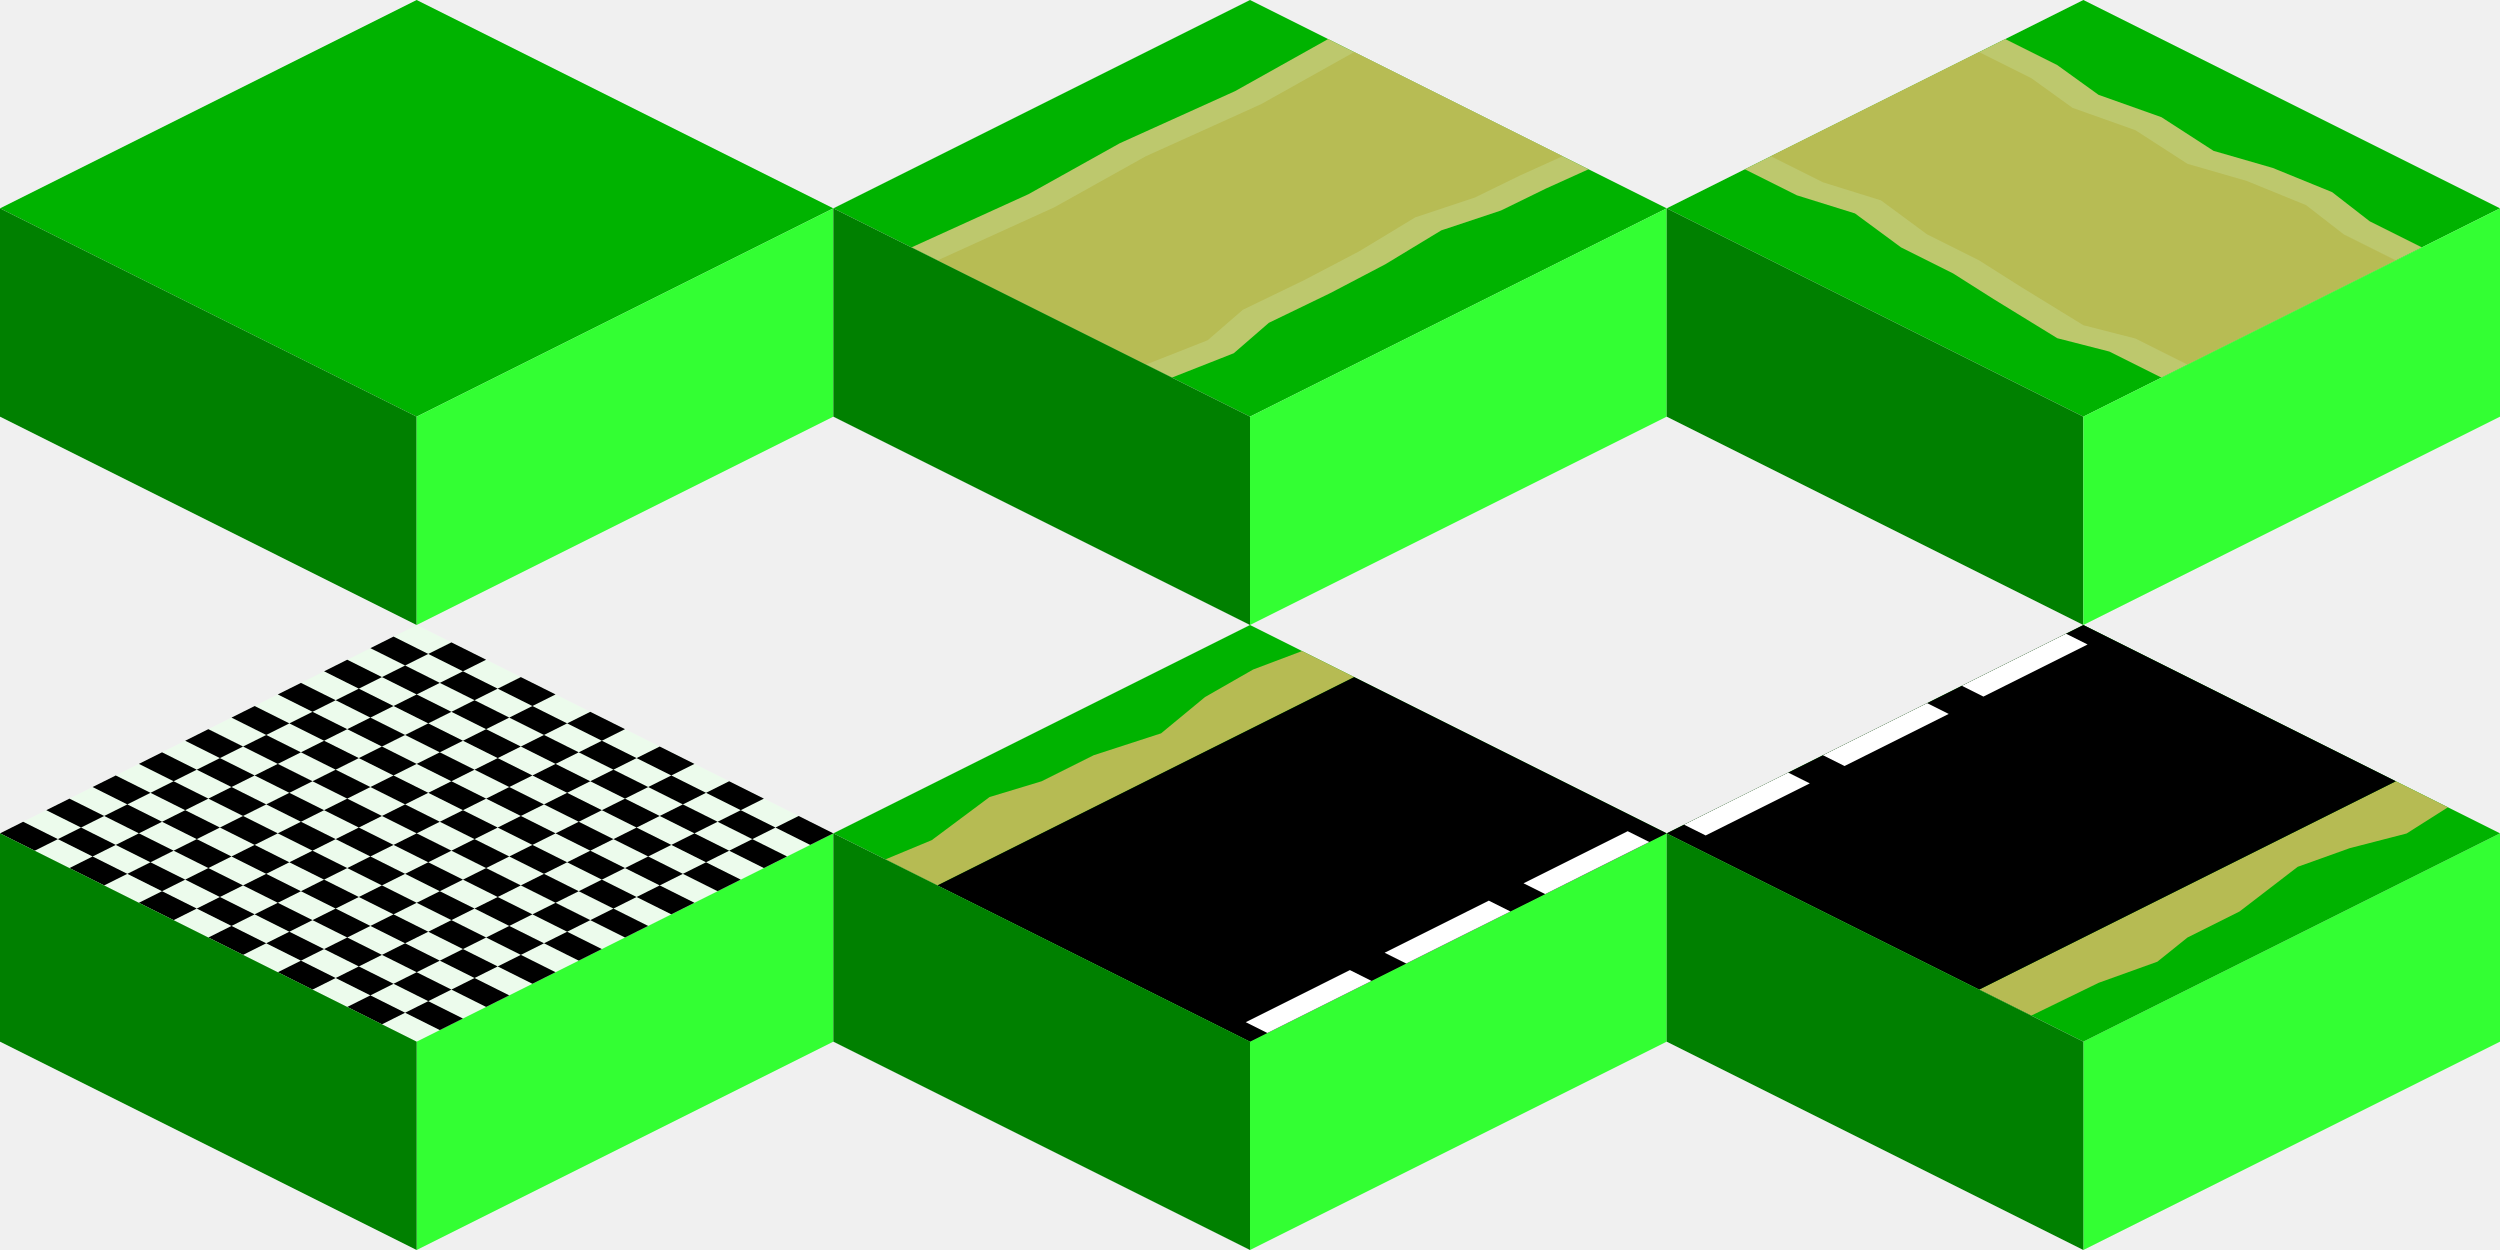
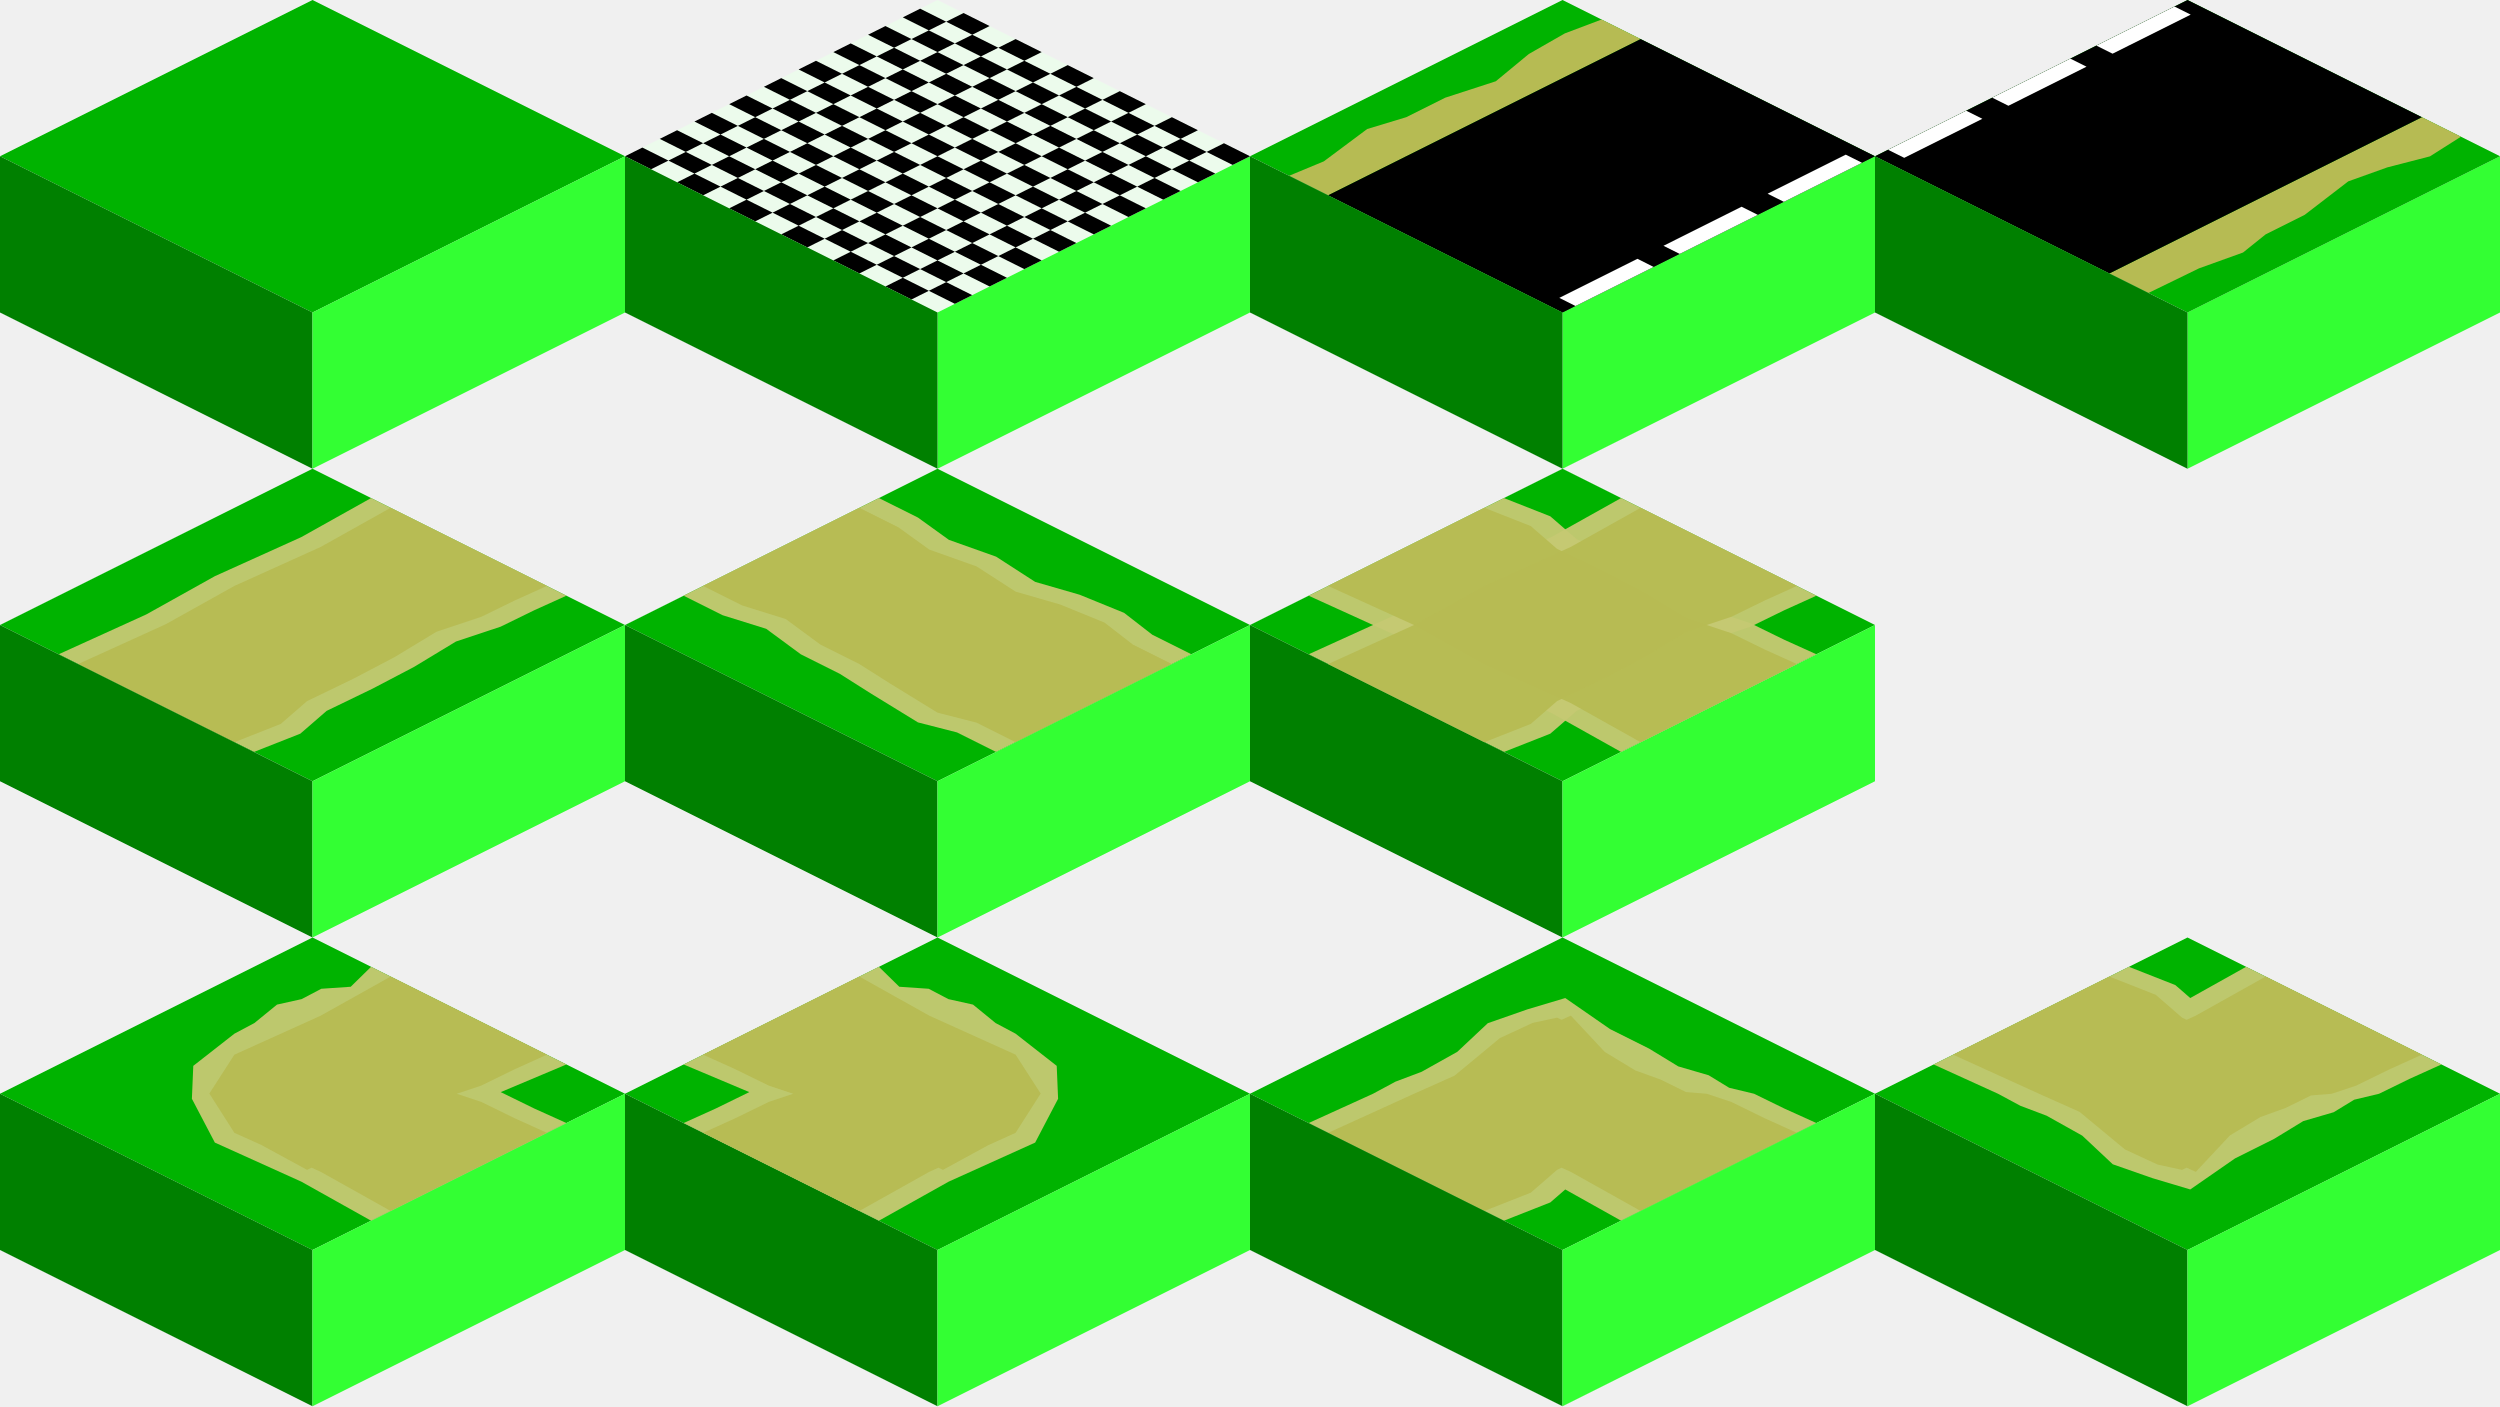
- <svg xmlns="http://www.w3.org/2000/svg" id="svg5" version="1.1" viewBox="0 0 101.6 50.8" height="192" width="384">
+ <svg xmlns="http://www.w3.org/2000/svg" id="svg5" version="1.1" viewBox="0 0 135.467 76.2" height="288" width="512">
  <defs id="defs2" />
  <g id="layer1">
-     <path style="fill:#00b300;fill-opacity:1;stroke:none;stroke-width:0.02;stroke-linecap:butt;stroke-linejoin:miter;stroke-miterlimit:4;stroke-dasharray:none;stroke-opacity:1" d="M 67.733,8.467 84.667,3e-7 101.6,8.467 84.667,16.933 Z" id="path15037" />
-     <path style="fill:#00b300;fill-opacity:1;stroke:none;stroke-width:0.02;stroke-linecap:butt;stroke-linejoin:miter;stroke-miterlimit:4;stroke-dasharray:none;stroke-opacity:1" d="M 33.867,8.467 50.8,0 67.733,8.467 50.8,16.933 Z" id="path14955" />
+     <path style="fill:#00b300;fill-opacity:1;stroke:none;stroke-width:0.02;stroke-linecap:butt;stroke-linejoin:miter;stroke-miterlimit:4;stroke-dasharray:none;stroke-opacity:1" d="M 33.867,33.867 50.8,25.4 67.733,33.867 50.8,42.333 Z" id="path15037" />
+     <path style="fill:#00b300;fill-opacity:1;stroke:none;stroke-width:0.02;stroke-linecap:butt;stroke-linejoin:miter;stroke-miterlimit:4;stroke-dasharray:none;stroke-opacity:1" d="M 0,33.867 16.933,25.4 33.867,33.867 16.933,42.333 Z" id="path14955" />
    <path style="fill:#00b300;fill-opacity:1;stroke:none;stroke-width:0.02;stroke-linecap:butt;stroke-linejoin:miter;stroke-miterlimit:4;stroke-dasharray:none;stroke-opacity:1" d="M 3.1440195e-8,8.467 16.933,0 33.867,8.467 16.933,16.933 Z" id="path6572" />
    <path style="fill:#008000;fill-opacity:1;stroke:none;stroke-width:0.02;stroke-linecap:butt;stroke-linejoin:miter;stroke-miterlimit:4;stroke-dasharray:none;stroke-opacity:1" d="M -3.1440194e-8,8.467 V 16.933 L 16.933,25.4 V 16.933 Z" id="path1020" />
    <path style="fill:#33ff33;fill-opacity:1;stroke:none;stroke-width:0.02;stroke-linecap:butt;stroke-linejoin:miter;stroke-miterlimit:4;stroke-dasharray:none;stroke-opacity:1" d="M 16.933,25.4 V 16.933 L 33.867,8.467 V 16.933 Z" id="path1052" />
-     <path id="path2858" style="fill:#c5c872;fill-opacity:0.957;stroke:none;stroke-width:0.038;stroke-linecap:butt;stroke-linejoin:miter;stroke-miterlimit:4;stroke-dasharray:none;stroke-opacity:1" d="M 204 6 L 189.705 14 L 172 22 L 157.955 29.834 L 140 38 L 148 42 L 172 54 L 180 58 L 189.508 54.256 L 194.887 49.59 L 204.322 45.025 L 212.789 40.59 L 221.381 35.385 L 230.549 32.334 L 237.453 28.961 L 244 26 L 236 22 L 212 10 L 204 6 z " transform="scale(0.2645833)" />
-     <path style="fill:#33ff33;fill-opacity:1;stroke:none;stroke-width:0.02;stroke-linecap:butt;stroke-linejoin:miter;stroke-miterlimit:4;stroke-dasharray:none;stroke-opacity:1" d="M 50.8,50.8 V 42.333 L 67.733,33.867 V 42.333 Z" id="path3777" />
-     <path style="fill:#33ff33;fill-opacity:1;stroke:none;stroke-width:0.02;stroke-linecap:butt;stroke-linejoin:miter;stroke-miterlimit:4;stroke-dasharray:none;stroke-opacity:1" d="M 84.667,50.8 V 42.333 L 101.6,33.867 V 42.333 Z" id="path3783" />
-     <path style="fill:#ecfbec;fill-opacity:1;stroke:none;stroke-width:0.02;stroke-linecap:butt;stroke-linejoin:miter;stroke-miterlimit:4;stroke-dasharray:none;stroke-opacity:1" d="M -4e-7,33.867 16.933,25.4 33.867,33.867 16.933,42.333 Z" id="path3785" />
-     <path style="fill:#33ff33;fill-opacity:1;stroke:none;stroke-width:0.02;stroke-linecap:butt;stroke-linejoin:miter;stroke-miterlimit:4;stroke-dasharray:none;stroke-opacity:1" d="M 16.933,50.8 V 42.333 L 33.867,33.867 V 42.333 Z" id="path3789" />
-     <path id="path840" style="fill:#b7bb53;fill-opacity:0.957;stroke:none;stroke-width:0.01;stroke-linecap:butt;stroke-linejoin:miter;stroke-miterlimit:4;stroke-dasharray:none;stroke-opacity:1" d="M 55.033,2.117 51.251,4.233 46.567,6.35 42.851,8.423 38.1,10.583 46.567,14.817 49.082,13.826 50.506,12.591 53.002,11.384 55.242,10.21 57.516,8.833 59.941,8.026 61.768,7.134 63.5,6.35 Z" />
-     <path id="path3213" style="fill:#bdc86d;fill-opacity:1;stroke:none;stroke-width:0.038;stroke-linecap:butt;stroke-linejoin:miter;stroke-miterlimit:4;stroke-dasharray:none;stroke-opacity:1" d="M 308 6 L 300 10 L 276 22 L 268 26 L 276 30 L 284.92 32.781 L 292 38 L 300 42 L 306.193 45.928 L 316 51.949 L 324 54 L 332 58 L 340 54 L 364 42 L 372 38 L 364 34 L 358.217 29.514 L 349.107 25.799 L 340 23.17 L 332 18 L 322.328 14.561 L 316 10 L 308 6 z " transform="scale(0.2645833)" />
-     <path id="path1597" style="fill:#b7bb53;fill-opacity:0.957;stroke:none;stroke-width:0.01;stroke-linecap:butt;stroke-linejoin:miter;stroke-miterlimit:4;stroke-dasharray:none;stroke-opacity:1" d="M 80.433,2.117 82.55,3.175 84.225,4.382 86.783,5.292 88.9,6.659 91.31,7.355 93.72,8.338 95.25,9.525 97.367,10.583 88.9,14.817 86.783,13.758 84.667,13.216 82.072,11.622 80.433,10.583 78.317,9.525 76.444,8.144 74.083,7.408 71.967,6.35 Z" />
-     <path id="path2454" style="fill-rule:evenodd;stroke-width:0.01" d="M 18.815,27.282 19.756,26.811 18.345,26.106 17.404,26.576 Z M 16.463,27.046 17.404,26.576 15.993,25.87 15.052,26.341 Z M 16.933,28.222 17.874,27.752 16.463,27.046 15.522,27.517 Z M 14.582,27.987 15.522,27.517 14.111,26.811 13.171,27.282 Z M 13.641,28.457 14.582,27.987 15.993,28.693 15.052,29.163 Z M 11.289,28.222 12.23,27.752 13.641,28.457 12.7,28.928 Z M 11.759,29.398 12.7,28.928 14.111,29.633 13.171,30.104 Z M 9.408,29.163 10.348,28.693 11.759,29.398 10.819,29.869 Z M 9.878,30.339 10.819,29.869 12.23,30.574 11.289,31.045 Z M 21.637,28.693 22.578,28.222 21.167,27.517 20.226,27.987 Z M 19.285,28.457 20.226,27.987 18.815,27.282 17.874,27.752 Z M 19.756,29.633 20.696,29.163 19.285,28.457 18.345,28.928 Z M 17.404,29.398 18.345,28.928 16.933,28.222 15.993,28.693 Z M 16.463,29.869 17.404,29.398 18.815,30.104 17.874,30.574 Z M 14.111,29.633 15.052,29.163 16.463,29.869 15.522,30.339 Z M 14.582,30.809 15.522,30.339 16.933,31.045 15.993,31.515 Z M 12.23,30.574 13.171,30.104 14.582,30.809 13.641,31.28 Z M 12.7,31.75 13.641,31.28 15.052,31.985 14.111,32.456 Z M 24.459,30.104 25.4,29.633 23.989,28.928 23.048,29.398 Z M 22.108,29.869 23.048,29.398 21.637,28.693 20.696,29.163 Z M 22.578,31.045 23.519,30.574 22.108,29.869 21.167,30.339 Z M 20.226,30.809 21.167,30.339 19.756,29.633 18.815,30.104 Z M 19.285,31.28 20.226,30.809 21.637,31.515 20.696,31.985 Z M 16.933,31.045 17.874,30.574 19.285,31.28 18.345,31.75 Z M 17.404,32.22 18.345,31.75 19.756,32.456 18.815,32.926 Z M 15.052,31.985 15.993,31.515 17.404,32.22 16.463,32.691 Z M 15.522,33.161 16.463,32.691 17.874,33.396 16.933,33.867 Z M 27.282,31.515 28.222,31.045 26.811,30.339 25.87,30.809 Z M 24.93,31.28 25.87,30.809 24.459,30.104 23.519,30.574 Z M 25.4,32.456 26.341,31.985 24.93,31.28 23.989,31.75 Z M 23.048,32.22 23.989,31.75 22.578,31.045 21.637,31.515 Z M 22.108,32.691 23.048,32.22 24.459,32.926 23.519,33.396 Z M 19.756,32.456 20.696,31.985 22.108,32.691 21.167,33.161 Z M 20.226,33.632 21.167,33.161 22.578,33.867 21.637,34.337 Z M 17.874,33.396 18.815,32.926 20.226,33.632 19.285,34.102 Z M 18.345,34.572 19.285,34.102 20.696,34.807 19.756,35.278 Z M 30.104,32.926 31.044,32.456 29.633,31.75 28.693,32.22 Z M 27.752,32.691 28.693,32.22 27.282,31.515 26.341,31.985 Z M 28.222,33.867 29.163,33.396 27.752,32.691 26.811,33.161 Z M 25.87,33.632 26.811,33.161 25.4,32.456 24.459,32.926 Z M 24.93,34.102 25.87,33.632 27.282,34.337 26.341,34.807 Z M 22.578,33.867 23.519,33.396 24.93,34.102 23.989,34.572 Z M 23.048,35.043 23.989,34.572 25.4,35.278 24.459,35.748 Z M 20.696,34.807 21.637,34.337 23.048,35.043 22.108,35.513 Z M 21.167,35.983 22.108,35.513 23.519,36.219 22.578,36.689 Z M 32.926,34.337 33.867,33.867 32.456,33.161 31.515,33.632 Z M 30.574,34.102 31.515,33.632 30.104,32.926 29.163,33.396 Z M 31.044,35.278 31.985,34.807 30.574,34.102 29.633,34.572 Z M 28.693,35.043 29.633,34.572 28.222,33.867 27.282,34.337 Z M 27.752,35.513 28.693,35.043 30.104,35.748 29.163,36.219 Z M 25.4,35.278 26.341,34.807 27.752,35.513 26.811,35.983 Z M 25.87,36.454 26.811,35.983 28.222,36.689 27.282,37.159 Z M 23.519,36.219 24.459,35.748 25.87,36.454 24.93,36.924 Z M 23.989,37.395 24.93,36.924 26.341,37.63 25.4,38.1 Z M 15.052,40.452 14.111,40.922 15.522,41.628 16.463,41.157 Z M 17.404,40.687 16.463,41.157 17.874,41.863 18.815,41.393 Z M 16.933,39.511 15.993,39.981 17.404,40.687 18.345,40.217 Z M 19.285,39.746 18.345,40.217 19.756,40.922 20.696,40.452 Z M 20.226,39.276 19.285,39.746 17.874,39.041 18.815,38.57 Z M 22.578,39.511 21.637,39.981 20.226,39.276 21.167,38.806 Z M 22.108,38.335 21.167,38.806 19.756,38.1 20.696,37.63 Z M 24.459,38.57 23.519,39.041 22.108,38.335 23.048,37.865 Z M 23.989,37.394 23.048,37.865 21.637,37.159 22.578,36.689 Z M 12.23,39.041 11.289,39.511 12.7,40.217 13.641,39.746 Z M 14.582,39.276 13.641,39.746 15.052,40.452 15.993,39.981 Z M 14.111,38.1 13.17,38.57 14.582,39.276 15.522,38.806 Z M 16.463,38.335 15.522,38.806 16.933,39.511 17.874,39.041 Z M 17.404,37.865 16.463,38.335 15.052,37.63 15.993,37.159 Z M 19.756,38.1 18.815,38.57 17.404,37.865 18.345,37.394 Z M 19.285,36.924 18.345,37.394 16.933,36.689 17.874,36.219 Z M 21.637,37.159 20.696,37.63 19.285,36.924 20.226,36.454 Z M 21.167,35.983 20.226,36.454 18.815,35.748 19.756,35.278 Z M 9.407,37.63 8.467,38.1 9.878,38.806 10.819,38.335 Z M 11.759,37.865 10.819,38.335 12.23,39.041 13.17,38.57 Z M 11.289,36.689 10.348,37.159 11.759,37.865 12.7,37.394 Z M 13.641,36.924 12.7,37.394 14.111,38.1 15.052,37.63 Z M 14.582,36.454 13.641,36.924 12.23,36.219 13.17,35.748 Z M 16.933,36.689 15.993,37.159 14.582,36.454 15.522,35.983 Z M 16.463,35.513 15.522,35.983 14.111,35.278 15.052,34.807 Z M 18.815,35.748 17.874,36.219 16.463,35.513 17.404,35.043 Z M 18.345,34.572 17.404,35.043 15.993,34.337 16.933,33.867 Z M 6.585,36.219 5.644,36.689 7.056,37.394 7.996,36.924 Z M 8.937,36.454 7.996,36.924 9.407,37.63 10.348,37.159 Z M 8.467,35.278 7.526,35.748 8.937,36.454 9.878,35.983 Z M 10.819,35.513 9.878,35.983 11.289,36.689 12.23,36.219 Z M 11.759,35.043 10.819,35.513 9.407,34.807 10.348,34.337 Z M 14.111,35.278 13.17,35.748 11.759,35.043 12.7,34.572 Z M 13.641,34.102 12.7,34.572 11.289,33.867 12.23,33.396 Z M 15.993,34.337 15.052,34.807 13.641,34.102 14.582,33.631 Z M 15.522,33.161 14.582,33.631 13.17,32.926 14.111,32.456 Z M 3.763,34.807 2.822,35.278 4.233,35.983 5.174,35.513 Z M 6.115,35.043 5.174,35.513 6.585,36.219 7.526,35.748 Z M 5.644,33.867 4.704,34.337 6.115,35.043 7.056,34.572 Z M 7.996,34.102 7.056,34.572 8.467,35.278 9.407,34.807 Z M 8.937,33.631 7.996,34.102 6.585,33.396 7.526,32.926 Z M 11.289,33.867 10.348,34.337 8.937,33.631 9.878,33.161 Z M 10.819,32.691 9.878,33.161 8.467,32.456 9.407,31.985 Z M 13.17,32.926 12.23,33.396 10.819,32.691 11.759,32.22 Z M 12.7,31.75 11.759,32.22 10.348,31.515 11.289,31.044 Z M 0.941,33.396 -4e-7,33.867 1.411,34.572 2.352,34.102 Z M 3.293,33.631 2.352,34.102 3.763,34.807 4.704,34.337 Z M 2.822,32.456 1.881,32.926 3.293,33.631 4.233,33.161 Z M 5.174,32.691 4.233,33.161 5.644,33.867 6.585,33.396 Z M 6.115,32.22 5.174,32.691 3.763,31.985 4.704,31.515 Z M 8.467,32.456 7.526,32.926 6.115,32.22 7.056,31.75 Z M 7.996,31.28 7.056,31.75 5.644,31.044 6.585,30.574 Z M 10.348,31.515 9.407,31.985 7.996,31.28 8.937,30.809 Z M 9.878,30.339 8.937,30.809 7.526,30.104 8.467,29.633 Z" />
-     <path style="fill:#008000;fill-opacity:1;stroke:none;stroke-width:0.02;stroke-linecap:butt;stroke-linejoin:miter;stroke-miterlimit:4;stroke-dasharray:none;stroke-opacity:1" d="M 33.867,8.467 V 16.933 L 50.8,25.4 V 16.933 Z" id="path1404" />
-     <path style="fill:#33ff33;fill-opacity:1;stroke:none;stroke-width:0.02;stroke-linecap:butt;stroke-linejoin:miter;stroke-miterlimit:4;stroke-dasharray:none;stroke-opacity:1" d="M 50.8,25.4 V 16.933 L 67.733,8.467 V 16.933 Z" id="path1406" />
-     <path style="fill:#008000;fill-opacity:1;stroke:none;stroke-width:0.02;stroke-linecap:butt;stroke-linejoin:miter;stroke-miterlimit:4;stroke-dasharray:none;stroke-opacity:1" d="M 67.733,8.467 V 16.933 L 84.667,25.4 V 16.933 Z" id="path1408" />
-     <path style="fill:#33ff33;fill-opacity:1;stroke:none;stroke-width:0.02;stroke-linecap:butt;stroke-linejoin:miter;stroke-miterlimit:4;stroke-dasharray:none;stroke-opacity:1" d="M 84.667,25.4 V 16.933 L 101.6,8.467 V 16.933 Z" id="path1410" />
-     <path style="fill:#00b300;fill-opacity:1;stroke:none;stroke-width:0.02;stroke-linecap:butt;stroke-linejoin:miter;stroke-miterlimit:4;stroke-dasharray:none;stroke-opacity:1" d="M 33.867,33.867 50.8,25.4 67.733,33.867 50.8,42.333 Z" id="path14873" />
-     <path id="path1148" style="fill:#b6bb53;fill-opacity:1;fill-rule:evenodd;stroke-width:0.033" d="M 200,100 192.482,102.838 185.096,107.063 178.341,112.641 168,116 160,120 152,122.422 143.12,129.044 136,132 144,136 208,104 Z" transform="scale(0.2645833)" />
-     <path id="path14320" style="fill-rule:evenodd;stroke-width:0.009" d="M 50.8,42.333 38.1,35.983 55.033,27.517 67.733,33.867 Z" />
-     <path id="path14322" style="fill:#ffffff;fill-rule:evenodd;stroke-width:0.007" d="M 51.506,41.981 50.627,41.541 54.86,39.424 55.739,39.864 Z" />
-     <path id="path14324" style="fill:#ffffff;fill-rule:evenodd;stroke-width:0.007" d="M 57.15,39.158 56.271,38.719 60.505,36.602 61.383,37.042 Z" />
-     <path id="path14326" style="fill:#ffffff;fill-rule:evenodd;stroke-width:0.007" d="M 62.795,36.336 61.916,35.897 66.149,33.78 67.028,34.219 Z" />
-     <path style="fill:#00b300;fill-opacity:1;stroke:none;stroke-width:0.02;stroke-linecap:butt;stroke-linejoin:miter;stroke-miterlimit:4;stroke-dasharray:none;stroke-opacity:1" d="M 101.6,33.867 84.667,42.333 67.733,33.867 84.667,25.4 Z" id="path15136" />
-     <path id="path4594" style="fill:#b6bb53;fill-opacity:1;fill-rule:evenodd;stroke-width:0.033" d="M 368,120 304,152 312,156 322.348,150.961 331.373,147.717 336,144 344,140 352.926,133.142 360.926,130.276 369.654,128.024 376,124 Z" transform="scale(0.2645833)" />
-     <path id="path15138" style="fill-rule:evenodd;stroke-width:0.009" d="M 84.667,25.4 97.367,31.75 80.433,40.217 67.733,33.867 Z" />
-     <path id="path15140" style="fill:#ffffff;fill-rule:evenodd;stroke-width:0.007" d="M 83.961,25.753 84.84,26.192 80.606,28.309 79.728,27.87 Z" />
-     <path id="path15142" style="fill:#ffffff;fill-rule:evenodd;stroke-width:0.007" d="M 78.317,28.575 79.195,29.014 74.962,31.131 74.083,30.692 Z" />
-     <path id="path15144" style="fill:#ffffff;fill-rule:evenodd;stroke-width:0.007" d="M 72.672,31.397 73.551,31.837 69.318,33.953 68.439,33.514 Z" />
-     <path style="fill:#008000;fill-opacity:1;stroke:none;stroke-width:0.02;stroke-linecap:butt;stroke-linejoin:miter;stroke-miterlimit:4;stroke-dasharray:none;stroke-opacity:1" d="M -3.1440194e-8,33.867 V 42.333 L 16.933,50.8 V 42.333 Z" id="path6930" />
-     <path style="fill:#008000;fill-opacity:1;stroke:none;stroke-width:0.02;stroke-linecap:butt;stroke-linejoin:miter;stroke-miterlimit:4;stroke-dasharray:none;stroke-opacity:1" d="M 33.867,33.867 V 42.333 L 50.8,50.8 V 42.333 Z" id="path6932" />
-     <path style="fill:#008000;fill-opacity:1;stroke:none;stroke-width:0.02;stroke-linecap:butt;stroke-linejoin:miter;stroke-miterlimit:4;stroke-dasharray:none;stroke-opacity:1" d="M 67.733,33.867 V 42.333 L 84.667,50.8 V 42.333 Z" id="path6934" />
+     <path id="path2858" style="fill:#c5c872;fill-opacity:0.957;stroke:none;stroke-width:0.01;stroke-linecap:butt;stroke-linejoin:miter;stroke-miterlimit:4;stroke-dasharray:none;stroke-opacity:1" d="M 20.108,26.988 16.326,29.104 11.642,31.221 7.926,33.294 3.175,35.454 5.292,36.513 11.642,39.688 13.758,40.746 16.274,39.755 17.697,38.521 20.194,37.313 22.434,36.139 24.707,34.762 27.133,33.955 28.959,33.063 30.692,32.279 28.575,31.221 22.225,28.046 Z" />
+     <path style="fill:#33ff33;fill-opacity:1;stroke:none;stroke-width:0.02;stroke-linecap:butt;stroke-linejoin:miter;stroke-miterlimit:4;stroke-dasharray:none;stroke-opacity:1" d="M 84.667,25.4 V 16.933 L 101.6,8.467 V 16.933 Z" id="path3777" />
+     <path style="fill:#33ff33;fill-opacity:1;stroke:none;stroke-width:0.02;stroke-linecap:butt;stroke-linejoin:miter;stroke-miterlimit:4;stroke-dasharray:none;stroke-opacity:1" d="M 118.533,25.4 V 16.933 L 135.467,8.467 V 16.933 Z" id="path3783" />
+     <path style="fill:#ecfbec;fill-opacity:1;stroke:none;stroke-width:0.02;stroke-linecap:butt;stroke-linejoin:miter;stroke-miterlimit:4;stroke-dasharray:none;stroke-opacity:1" d="M 33.867,8.467 50.8,0 67.733,8.467 50.8,16.933 Z" id="path3785" />
+     <path style="fill:#33ff33;fill-opacity:1;stroke:none;stroke-width:0.02;stroke-linecap:butt;stroke-linejoin:miter;stroke-miterlimit:4;stroke-dasharray:none;stroke-opacity:1" d="M 50.8,25.4 V 16.933 L 67.733,8.467 V 16.933 Z" id="path3789" />
+     <path id="path840" style="fill:#b7bb53;fill-opacity:0.957;stroke:none;stroke-width:0.01;stroke-linecap:butt;stroke-linejoin:miter;stroke-miterlimit:4;stroke-dasharray:none;stroke-opacity:1" d="M 21.167,27.517 17.384,29.633 12.7,31.75 8.984,33.823 4.233,35.983 12.7,40.217 15.215,39.226 16.639,37.991 19.135,36.784 21.376,35.61 23.649,34.233 26.074,33.426 27.901,32.534 29.633,31.75 Z" />
+     <path id="path3213" style="fill:#bdc86d;fill-opacity:1;stroke:none;stroke-width:0.01;stroke-linecap:butt;stroke-linejoin:miter;stroke-miterlimit:4;stroke-dasharray:none;stroke-opacity:1" d="M 47.625,26.988 45.508,28.046 39.158,31.221 37.042,32.279 39.158,33.337 41.518,34.073 43.392,35.454 45.508,36.513 47.147,37.552 49.742,39.145 51.858,39.688 53.975,40.746 56.092,39.688 62.442,36.513 64.558,35.454 62.442,34.396 60.912,33.209 58.501,32.226 56.092,31.53 53.975,30.163 51.416,29.252 49.742,28.046 Z" />
+     <path id="path1597" style="fill:#b7bb53;fill-opacity:0.957;stroke:none;stroke-width:0.01;stroke-linecap:butt;stroke-linejoin:miter;stroke-miterlimit:4;stroke-dasharray:none;stroke-opacity:1" d="M 46.567,27.517 48.683,28.575 50.358,29.782 52.917,30.692 55.033,32.059 57.443,32.755 59.853,33.738 61.383,34.925 63.5,35.983 55.033,40.217 52.917,39.158 50.8,38.616 48.205,37.022 46.567,35.983 44.45,34.925 42.577,33.544 40.217,32.808 38.1,31.75 Z" />
+     <path id="path2454" style="fill-rule:evenodd;stroke-width:0.01" d="M 52.682,1.882 53.622,1.411 52.211,0.706 51.27,1.176 Z M 50.33,1.646 51.27,1.176 49.859,0.47 48.919,0.941 Z M 50.8,2.822 51.741,2.352 50.33,1.646 49.389,2.117 Z M 48.448,2.587 49.389,2.117 47.978,1.411 47.037,1.882 Z M 47.507,3.057 48.448,2.587 49.859,3.293 48.919,3.763 Z M 45.156,2.822 46.096,2.352 47.507,3.057 46.567,3.528 Z M 45.626,3.998 46.567,3.528 47.978,4.233 47.037,4.704 Z M 43.274,3.763 44.215,3.293 45.626,3.998 44.685,4.469 Z M 43.745,4.939 44.685,4.469 46.096,5.174 45.156,5.645 Z M 55.504,3.293 56.445,2.822 55.033,2.117 54.093,2.587 Z M 53.152,3.057 54.093,2.587 52.682,1.882 51.741,2.352 Z M 53.622,4.233 54.563,3.763 53.152,3.057 52.211,3.528 Z M 51.27,3.998 52.211,3.528 50.8,2.822 49.859,3.293 Z M 50.33,4.469 51.27,3.998 52.682,4.704 51.741,5.174 Z M 47.978,4.233 48.919,3.763 50.33,4.469 49.389,4.939 Z M 48.448,5.409 49.389,4.939 50.8,5.645 49.859,6.115 Z M 46.096,5.174 47.037,4.704 48.448,5.409 47.507,5.88 Z M 46.567,6.35 47.507,5.88 48.919,6.585 47.978,7.056 Z M 58.326,4.704 59.267,4.233 57.856,3.528 56.915,3.998 Z M 55.974,4.469 56.915,3.998 55.504,3.293 54.563,3.763 Z M 56.445,5.645 57.385,5.174 55.974,4.469 55.033,4.939 Z M 54.093,5.409 55.033,4.939 53.622,4.233 52.682,4.704 Z M 53.152,5.88 54.093,5.409 55.504,6.115 54.563,6.585 Z M 50.8,5.645 51.741,5.174 53.152,5.88 52.211,6.35 Z M 51.27,6.82 52.211,6.35 53.622,7.056 52.682,7.526 Z M 48.919,6.585 49.859,6.115 51.27,6.82 50.33,7.291 Z M 49.389,7.761 50.33,7.291 51.741,7.996 50.8,8.467 Z M 61.148,6.115 62.089,5.645 60.678,4.939 59.737,5.409 Z M 58.796,5.88 59.737,5.409 58.326,4.704 57.385,5.174 Z M 59.267,7.056 60.207,6.585 58.796,5.88 57.856,6.35 Z M 56.915,6.82 57.856,6.35 56.445,5.645 55.504,6.115 Z M 55.974,7.291 56.915,6.82 58.326,7.526 57.385,7.996 Z M 53.622,7.056 54.563,6.585 55.974,7.291 55.033,7.761 Z M 54.093,8.232 55.033,7.761 56.445,8.467 55.504,8.937 Z M 51.741,7.996 52.682,7.526 54.093,8.232 53.152,8.702 Z M 52.211,9.172 53.152,8.702 54.563,9.407 53.622,9.878 Z M 63.97,7.526 64.911,7.056 63.5,6.35 62.559,6.82 Z M 61.619,7.291 62.559,6.82 61.148,6.115 60.207,6.585 Z M 62.089,8.467 63.03,7.996 61.619,7.291 60.678,7.761 Z M 59.737,8.232 60.678,7.761 59.267,7.056 58.326,7.526 Z M 58.796,8.702 59.737,8.232 61.148,8.937 60.207,9.407 Z M 56.445,8.467 57.385,7.996 58.796,8.702 57.856,9.172 Z M 56.915,9.643 57.856,9.172 59.267,9.878 58.326,10.348 Z M 54.563,9.407 55.504,8.937 56.915,9.643 55.974,10.113 Z M 55.033,10.583 55.974,10.113 57.385,10.819 56.445,11.289 Z M 66.793,8.937 67.733,8.467 66.322,7.761 65.382,8.232 Z M 64.441,8.702 65.382,8.232 63.97,7.526 63.03,7.996 Z M 64.911,9.878 65.852,9.407 64.441,8.702 63.5,9.172 Z M 62.559,9.643 63.5,9.172 62.089,8.467 61.148,8.937 Z M 61.619,10.113 62.559,9.643 63.97,10.348 63.03,10.819 Z M 59.267,9.878 60.207,9.407 61.619,10.113 60.678,10.583 Z M 59.737,11.054 60.678,10.583 62.089,11.289 61.148,11.759 Z M 57.385,10.819 58.326,10.348 59.737,11.054 58.796,11.524 Z M 57.856,11.995 58.796,11.524 60.207,12.23 59.267,12.7 Z M 48.919,15.052 47.978,15.522 49.389,16.228 50.33,15.757 Z M 51.27,15.287 50.33,15.757 51.741,16.463 52.682,15.993 Z M 50.8,14.111 49.859,14.581 51.27,15.287 52.211,14.817 Z M 53.152,14.346 52.211,14.817 53.622,15.522 54.563,15.052 Z M 54.093,13.876 53.152,14.346 51.741,13.641 52.682,13.17 Z M 56.444,14.111 55.504,14.581 54.093,13.876 55.033,13.406 Z M 55.974,12.935 55.033,13.406 53.622,12.7 54.563,12.23 Z M 58.326,13.17 57.385,13.641 55.974,12.935 56.915,12.465 Z M 57.856,11.994 56.915,12.465 55.504,11.759 56.444,11.289 Z M 46.096,13.641 45.156,14.111 46.567,14.817 47.507,14.346 Z M 48.448,13.876 47.507,14.346 48.919,15.052 49.859,14.581 Z M 47.978,12.7 47.037,13.17 48.448,13.876 49.389,13.406 Z M 50.33,12.935 49.389,13.406 50.8,14.111 51.741,13.641 Z M 51.27,12.465 50.33,12.935 48.919,12.23 49.859,11.759 Z M 53.622,12.7 52.682,13.17 51.27,12.465 52.211,11.994 Z M 53.152,11.524 52.211,11.994 50.8,11.289 51.741,10.819 Z M 55.504,11.759 54.563,12.23 53.152,11.524 54.093,11.054 Z M 55.033,10.583 54.093,11.054 52.682,10.348 53.622,9.878 Z M 43.274,12.23 42.333,12.7 43.744,13.406 44.685,12.935 Z M 45.626,12.465 44.685,12.935 46.096,13.641 47.037,13.17 Z M 45.156,11.289 44.215,11.759 45.626,12.465 46.567,11.994 Z M 47.507,11.524 46.567,11.994 47.978,12.7 48.919,12.23 Z M 48.448,11.054 47.507,11.524 46.096,10.819 47.037,10.348 Z M 50.8,11.289 49.859,11.759 48.448,11.054 49.389,10.583 Z M 50.33,10.113 49.389,10.583 47.978,9.878 48.919,9.407 Z M 52.682,10.348 51.741,10.819 50.33,10.113 51.27,9.643 Z M 52.211,9.172 51.27,9.643 49.859,8.937 50.8,8.467 Z M 40.452,10.819 39.511,11.289 40.922,11.994 41.863,11.524 Z M 42.804,11.054 41.863,11.524 43.274,12.23 44.215,11.759 Z M 42.333,9.878 41.393,10.348 42.804,11.054 43.744,10.583 Z M 44.685,10.113 43.744,10.583 45.156,11.289 46.096,10.819 Z M 45.626,9.643 44.685,10.113 43.274,9.407 44.215,8.937 Z M 47.978,9.878 47.037,10.348 45.626,9.643 46.567,9.172 Z M 47.507,8.702 46.567,9.172 45.156,8.467 46.096,7.996 Z M 49.859,8.937 48.919,9.407 47.507,8.702 48.448,8.231 Z M 49.389,7.761 48.448,8.231 47.037,7.526 47.978,7.056 Z M 37.63,9.407 36.689,9.878 38.1,10.583 39.041,10.113 Z M 39.982,9.643 39.041,10.113 40.452,10.819 41.393,10.348 Z M 39.511,8.467 38.57,8.937 39.982,9.643 40.922,9.172 Z M 41.863,8.702 40.922,9.172 42.333,9.878 43.274,9.407 Z M 42.804,8.231 41.863,8.702 40.452,7.996 41.393,7.526 Z M 45.156,8.467 44.215,8.937 42.804,8.231 43.744,7.761 Z M 44.685,7.291 43.744,7.761 42.333,7.056 43.274,6.585 Z M 47.037,7.526 46.096,7.996 44.685,7.291 45.626,6.82 Z M 46.567,6.35 45.626,6.82 44.215,6.115 45.156,5.644 Z M 34.807,7.996 33.867,8.467 35.278,9.172 36.219,8.702 Z M 37.159,8.231 36.219,8.702 37.63,9.407 38.57,8.937 Z M 36.689,7.056 35.748,7.526 37.159,8.231 38.1,7.761 Z M 39.041,7.291 38.1,7.761 39.511,8.467 40.452,7.996 Z M 39.982,6.82 39.041,7.291 37.63,6.585 38.57,6.115 Z M 42.333,7.056 41.393,7.526 39.982,6.82 40.922,6.35 Z M 41.863,5.88 40.922,6.35 39.511,5.644 40.452,5.174 Z M 44.215,6.115 43.274,6.585 41.863,5.88 42.804,5.409 Z M 43.744,4.939 42.804,5.409 41.393,4.704 42.333,4.233 Z" />
+     <path style="fill:#008000;fill-opacity:1;stroke:none;stroke-width:0.02;stroke-linecap:butt;stroke-linejoin:miter;stroke-miterlimit:4;stroke-dasharray:none;stroke-opacity:1" d="M 0,33.867 V 42.333 L 16.933,50.8 V 42.333 Z" id="path1404" />
+     <path style="fill:#33ff33;fill-opacity:1;stroke:none;stroke-width:0.02;stroke-linecap:butt;stroke-linejoin:miter;stroke-miterlimit:4;stroke-dasharray:none;stroke-opacity:1" d="M 16.933,50.8 V 42.333 L 33.867,33.867 V 42.333 Z" id="path1406" />
+     <path style="fill:#008000;fill-opacity:1;stroke:none;stroke-width:0.02;stroke-linecap:butt;stroke-linejoin:miter;stroke-miterlimit:4;stroke-dasharray:none;stroke-opacity:1" d="M 33.867,33.867 V 42.333 L 50.8,50.8 V 42.333 Z" id="path1408" />
+     <path style="fill:#33ff33;fill-opacity:1;stroke:none;stroke-width:0.02;stroke-linecap:butt;stroke-linejoin:miter;stroke-miterlimit:4;stroke-dasharray:none;stroke-opacity:1" d="M 50.8,50.8 V 42.333 L 67.733,33.867 V 42.333 Z" id="path1410" />
+     <path style="fill:#00b300;fill-opacity:1;stroke:none;stroke-width:0.02;stroke-linecap:butt;stroke-linejoin:miter;stroke-miterlimit:4;stroke-dasharray:none;stroke-opacity:1" d="M 67.733,8.467 84.667,0 101.6,8.467 84.667,16.933 Z" id="path14873" />
+     <path id="path1148" style="fill:#b6bb53;fill-opacity:1;fill-rule:evenodd;stroke-width:0.009" d="M 86.783,1.058 84.794,1.809 82.84,2.927 81.053,4.403 78.317,5.292 76.2,6.35 74.083,6.991 71.734,8.743 69.85,9.525 71.967,10.583 88.9,2.117 Z" />
+     <path id="path14320" style="fill-rule:evenodd;stroke-width:0.009" d="M 84.667,16.933 71.967,10.583 88.9,2.117 101.6,8.467 Z" />
+     <path id="path14322" style="fill:#ffffff;fill-rule:evenodd;stroke-width:0.007" d="M 85.372,16.581 84.494,16.141 88.727,14.024 89.606,14.464 Z" />
+     <path id="path14324" style="fill:#ffffff;fill-rule:evenodd;stroke-width:0.007" d="M 91.017,13.758 90.138,13.319 94.371,11.202 95.25,11.642 Z" />
+     <path id="path14326" style="fill:#ffffff;fill-rule:evenodd;stroke-width:0.007" d="M 96.661,10.936 95.782,10.497 100.016,8.38 100.895,8.819 Z" />
+     <path style="fill:#00b300;fill-opacity:1;stroke:none;stroke-width:0.02;stroke-linecap:butt;stroke-linejoin:miter;stroke-miterlimit:4;stroke-dasharray:none;stroke-opacity:1" d="M 135.467,8.467 118.533,16.933 101.6,8.467 118.533,3.7e-5 Z" id="path15136" />
+     <path id="path4594" style="fill:#b6bb53;fill-opacity:1;fill-rule:evenodd;stroke-width:0.009" d="M 131.233,6.35 114.3,14.817 116.417,15.875 119.155,14.542 121.543,13.683 122.767,12.7 124.883,11.642 127.245,9.827 129.362,9.069 131.671,8.473 133.35,7.408 Z" />
+     <path id="path15138" style="fill-rule:evenodd;stroke-width:0.009" d="M 118.533,0 131.233,6.35 114.3,14.817 101.6,8.467 Z" />
+     <path id="path15140" style="fill:#ffffff;fill-rule:evenodd;stroke-width:0.007" d="M 117.828,0.353 118.707,0.792 114.473,2.909 113.594,2.47 Z" />
+     <path id="path15142" style="fill:#ffffff;fill-rule:evenodd;stroke-width:0.007" d="M 112.183,3.175 113.062,3.614 108.829,5.731 107.95,5.292 Z" />
+     <path id="path15144" style="fill:#ffffff;fill-rule:evenodd;stroke-width:0.007" d="M 106.539,5.997 107.418,6.437 103.184,8.553 102.305,8.114 Z" />
+     <path style="fill:#008000;fill-opacity:1;stroke:none;stroke-width:0.02;stroke-linecap:butt;stroke-linejoin:miter;stroke-miterlimit:4;stroke-dasharray:none;stroke-opacity:1" d="M 33.867,8.467 V 16.933 L 50.8,25.4 V 16.933 Z" id="path6930" />
+     <path style="fill:#008000;fill-opacity:1;stroke:none;stroke-width:0.02;stroke-linecap:butt;stroke-linejoin:miter;stroke-miterlimit:4;stroke-dasharray:none;stroke-opacity:1" d="M 67.733,8.467 V 16.933 L 84.667,25.4 V 16.933 Z" id="path6932" />
+     <path style="fill:#008000;fill-opacity:1;stroke:none;stroke-width:0.02;stroke-linecap:butt;stroke-linejoin:miter;stroke-miterlimit:4;stroke-dasharray:none;stroke-opacity:1" d="M 101.6,8.467 V 16.933 L 118.533,25.4 V 16.933 Z" id="path6934" />
+     <path style="fill:#00b300;fill-opacity:1;stroke:none;stroke-width:0.02;stroke-linecap:butt;stroke-linejoin:miter;stroke-miterlimit:4;stroke-dasharray:none;stroke-opacity:1" d="M 67.733,33.867 84.667,25.4 101.6,33.867 84.667,42.333 Z" id="path861" />
+     <path id="path863" style="fill:#c5c872;fill-opacity:0.957;stroke:none;stroke-width:0.01;stroke-linecap:butt;stroke-linejoin:miter;stroke-miterlimit:4;stroke-dasharray:none;stroke-opacity:1" d="M 87.842,26.988 84.059,29.104 79.375,31.221 75.659,33.294 70.908,35.454 73.025,36.513 79.375,39.688 81.492,40.746 84.007,39.755 85.43,38.521 87.927,37.313 90.167,36.139 92.44,34.762 94.866,33.955 96.693,33.063 98.425,32.279 96.308,31.221 89.958,28.046 Z" />
+     <path style="fill:#008000;fill-opacity:1;stroke:none;stroke-width:0.02;stroke-linecap:butt;stroke-linejoin:miter;stroke-miterlimit:4;stroke-dasharray:none;stroke-opacity:1" d="M 67.733,33.867 V 42.333 L 84.667,50.8 V 42.333 Z" id="path867" />
+     <path style="fill:#33ff33;fill-opacity:1;stroke:none;stroke-width:0.02;stroke-linecap:butt;stroke-linejoin:miter;stroke-miterlimit:4;stroke-dasharray:none;stroke-opacity:1" d="M 84.667,50.8 V 42.333 L 101.6,33.867 V 42.333 Z" id="path869" />
+     <path id="path1251" style="fill:#c5c872;fill-opacity:0.957;stroke:none;stroke-width:0.01;stroke-linecap:butt;stroke-linejoin:miter;stroke-miterlimit:4;stroke-dasharray:none;stroke-opacity:1" d="M 87.842,40.746 84.059,38.629 79.375,36.513 75.659,34.44 70.908,32.279 73.025,31.221 79.375,28.046 81.492,26.988 84.007,27.978 85.43,29.213 87.927,30.42 90.167,31.594 92.44,32.971 94.866,33.778 96.693,34.671 98.425,35.454 96.308,36.513 89.958,39.688 Z" />
+     <path id="path1088" style="fill:#b7bb53;fill-opacity:0.957;stroke:none;stroke-width:0.01;stroke-linecap:butt;stroke-linejoin:miter;stroke-miterlimit:4;stroke-dasharray:none;stroke-opacity:1" d="M 88.9,40.217 85.118,38.1 80.433,35.983 76.717,33.911 71.967,31.75 80.433,27.517 82.949,28.507 84.372,29.742 86.869,30.949 89.109,32.123 91.382,33.5 93.807,34.307 95.635,35.2 97.367,35.983 Z" />
+     <path id="path865" style="fill:#b7bb53;fill-opacity:0.957;stroke:none;stroke-width:0.01;stroke-linecap:butt;stroke-linejoin:miter;stroke-miterlimit:4;stroke-dasharray:none;stroke-opacity:1" d="M 88.9,27.517 85.118,29.633 80.433,31.75 76.717,33.823 71.967,35.983 80.433,40.217 82.949,39.226 84.372,37.991 86.869,36.784 89.109,35.61 91.382,34.233 93.807,33.426 95.635,32.534 97.367,31.75 Z" />
+     <path style="fill:#00b300;fill-opacity:1;stroke:none;stroke-width:0.02;stroke-linecap:butt;stroke-linejoin:miter;stroke-miterlimit:4;stroke-dasharray:none;stroke-opacity:1" d="M 67.733,59.267 84.667,50.8 101.6,59.267 84.667,67.733 Z" id="path861-6" />
+     <path id="path863-3" style="fill:#c5c872;fill-opacity:0.957;stroke:none;stroke-width:0.038;stroke-linecap:butt;stroke-linejoin:miter;stroke-miterlimit:4;stroke-dasharray:none;stroke-opacity:1" d="M 304.698,209.552 298.453,215.416 291.15,219.502 285.796,221.522 281.193,224 268,230 276,234 300,246 308,250 317.508,246.256 320.566,243.602 332,250 340,246 364,234 372,230 365.453,227.039 359.232,224 354.134,222.777 349.936,220.214 343.709,218.398 337.747,214.762 329.747,210.762 320.566,204.398 312.827,206.711 Z" transform="scale(0.2645833)" />
+     <path id="path1088-5" style="fill:#b7bb53;fill-opacity:0.957;stroke:none;stroke-width:0.038;stroke-linecap:butt;stroke-linejoin:miter;stroke-miterlimit:4;stroke-dasharray:none;stroke-opacity:1" d="M 307.192,212.591 297.895,220.292 289.59,224 272,232 304,248 313.508,244.256 318.887,239.59 319.809,239.143 321.705,240 336,248 368,232 361.453,229.039 354.549,225.666 349.543,224 345.296,223.656 340.125,221.109 334.923,219.228 328.673,215.45 321.705,208 319.809,208.857 318.887,208.41 313.878,209.494 Z" transform="scale(0.2645833)" />
+     <path style="fill:#00b300;fill-opacity:1;stroke:none;stroke-width:0.02;stroke-linecap:butt;stroke-linejoin:miter;stroke-miterlimit:4;stroke-dasharray:none;stroke-opacity:1" d="M 0,59.267 16.933,50.8 33.867,59.267 16.933,67.733 Z" id="path1253" />
+     <path style="fill:#008000;fill-opacity:1;stroke:none;stroke-width:0.02;stroke-linecap:butt;stroke-linejoin:miter;stroke-miterlimit:4;stroke-dasharray:none;stroke-opacity:1" d="M 0,59.267 V 67.733 L 16.933,76.2 V 67.733 Z" id="path1257" />
+     <path style="fill:#33ff33;fill-opacity:1;stroke:none;stroke-width:0.02;stroke-linecap:butt;stroke-linejoin:miter;stroke-miterlimit:4;stroke-dasharray:none;stroke-opacity:1" d="M 16.933,76.2 V 67.733 L 33.867,59.267 V 67.733 Z" id="path1259" />
+     <path id="path1261" style="fill:#c5c872;fill-opacity:0.957;stroke:none;stroke-width:0.01;stroke-linecap:butt;stroke-linejoin:miter;stroke-miterlimit:4;stroke-dasharray:none;stroke-opacity:1" d="M 20.108,66.146 16.326,64.029 11.642,61.913 10.398,59.539 10.473,57.755 12.703,56.011 13.784,55.436 15.009,54.436 16.343,54.139 17.412,53.578 19.004,53.469 20.108,52.387 30.692,57.679 27.133,59.178 28.959,60.071 30.692,60.854 28.575,61.913 22.225,65.088 Z" />
+     <path id="path1263" style="fill:#b7bb53;fill-opacity:0.957;stroke:none;stroke-width:0.01;stroke-linecap:butt;stroke-linejoin:miter;stroke-miterlimit:4;stroke-dasharray:none;stroke-opacity:1" d="M 21.167,52.917 17.384,55.033 12.7,57.15 11.344,59.255 12.7,61.383 14.176,62.05 16.639,63.391 16.883,63.273 17.384,63.5 21.167,65.617 29.633,61.383 27.901,60.6 26.074,59.707 24.75,59.267 26.074,58.826 27.901,57.933 29.633,57.15 Z" />
+     <path style="fill:#00b300;fill-opacity:1;stroke:none;stroke-width:0.02;stroke-linecap:butt;stroke-linejoin:miter;stroke-miterlimit:4;stroke-dasharray:none;stroke-opacity:1" d="M 67.733,59.267 50.8,50.8 33.867,59.267 50.8,67.733 Z" id="path3443" />
+     <path style="fill:#008000;fill-opacity:1;stroke:none;stroke-width:0.02;stroke-linecap:butt;stroke-linejoin:miter;stroke-miterlimit:4;stroke-dasharray:none;stroke-opacity:1" d="M 33.867,59.267 V 67.733 L 50.8,76.2 V 67.733 Z" id="path3445" />
+     <path style="fill:#33ff33;fill-opacity:1;stroke:none;stroke-width:0.02;stroke-linecap:butt;stroke-linejoin:miter;stroke-miterlimit:4;stroke-dasharray:none;stroke-opacity:1" d="M 50.8,76.2 V 67.733 L 67.733,59.267 V 67.733 Z" id="path3447" />
+     <path id="path3449" style="fill:#c5c872;fill-opacity:0.957;stroke:none;stroke-width:0.01;stroke-linecap:butt;stroke-linejoin:miter;stroke-miterlimit:4;stroke-dasharray:none;stroke-opacity:1" d="M 47.625,66.146 51.407,64.029 56.092,61.913 57.335,59.539 57.26,57.755 55.03,56.011 53.949,55.436 52.724,54.436 51.391,54.139 50.322,53.578 48.73,53.469 47.625,52.387 37.042,57.679 40.601,59.178 38.774,60.071 37.042,60.854 39.158,61.913 45.508,65.088 Z" />
+     <path id="path3451" style="fill:#b7bb53;fill-opacity:0.957;stroke:none;stroke-width:0.01;stroke-linecap:butt;stroke-linejoin:miter;stroke-miterlimit:4;stroke-dasharray:none;stroke-opacity:1" d="M 46.567,52.917 50.349,55.033 55.033,57.15 56.39,59.255 55.033,61.383 53.557,62.05 51.095,63.391 50.851,63.273 50.349,63.5 46.567,65.617 38.1,61.383 39.832,60.6 41.659,59.707 42.983,59.267 41.659,58.826 39.832,57.933 38.1,57.15 Z" />
+     <path style="fill:#008000;fill-opacity:1;stroke:none;stroke-width:0.02;stroke-linecap:butt;stroke-linejoin:miter;stroke-miterlimit:4;stroke-dasharray:none;stroke-opacity:1" d="M 67.733,59.267 V 67.733 L 84.667,76.2 V 67.733 Z" id="path3455" />
+     <path style="fill:#33ff33;fill-opacity:1;stroke:none;stroke-width:0.02;stroke-linecap:butt;stroke-linejoin:miter;stroke-miterlimit:4;stroke-dasharray:none;stroke-opacity:1" d="M 84.667,76.2 V 67.733 L 101.6,59.267 V 67.733 Z" id="path3457" />
+     <path style="fill:#00b300;fill-opacity:1;stroke:none;stroke-width:0.02;stroke-linecap:butt;stroke-linejoin:miter;stroke-miterlimit:4;stroke-dasharray:none;stroke-opacity:1" d="M 101.6,59.267 118.533,67.733 135.467,59.267 118.533,50.8 Z" id="path5351" />
+     <path id="path5353" style="fill:#c5c872;fill-opacity:0.957;stroke:none;stroke-width:0.01;stroke-linecap:butt;stroke-linejoin:miter;stroke-miterlimit:4;stroke-dasharray:none;stroke-opacity:1" d="M 114.485,63.089 112.832,61.538 110.9,60.457 109.484,59.922 108.266,59.267 104.775,57.679 106.892,56.621 113.242,53.446 115.358,52.388 117.874,53.378 118.683,54.08 121.708,52.388 123.825,53.446 130.175,56.621 132.292,57.679 130.559,58.463 128.914,59.267 127.565,59.59 126.454,60.268 124.806,60.749 123.229,61.711 121.112,62.769 118.683,64.453 116.636,63.841 Z" />
+     <path id="path5355" style="fill:#b7bb53;fill-opacity:0.957;stroke:none;stroke-width:0.01;stroke-linecap:butt;stroke-linejoin:miter;stroke-miterlimit:4;stroke-dasharray:none;stroke-opacity:1" d="M 115.145,62.285 112.685,60.248 110.487,59.267 105.833,57.15 114.3,52.917 116.816,53.907 118.239,55.142 118.483,55.26 118.984,55.033 122.767,52.917 131.233,57.15 129.501,57.933 127.674,58.826 126.35,59.267 125.226,59.358 123.858,60.032 122.482,60.529 120.828,61.529 118.984,63.5 118.483,63.273 118.239,63.391 116.914,63.105 Z" />
+     <path style="fill:#008000;fill-opacity:1;stroke:none;stroke-width:0.02;stroke-linecap:butt;stroke-linejoin:miter;stroke-miterlimit:4;stroke-dasharray:none;stroke-opacity:1" d="M 101.6,59.267 V 67.733 L 118.533,76.2 V 67.733 Z" id="path5357" />
+     <path style="fill:#33ff33;fill-opacity:1;stroke:none;stroke-width:0.02;stroke-linecap:butt;stroke-linejoin:miter;stroke-miterlimit:4;stroke-dasharray:none;stroke-opacity:1" d="M 118.533,76.2 V 67.733 L 135.467,59.267 V 67.733 Z" id="path5359" />
  </g>
</svg>
